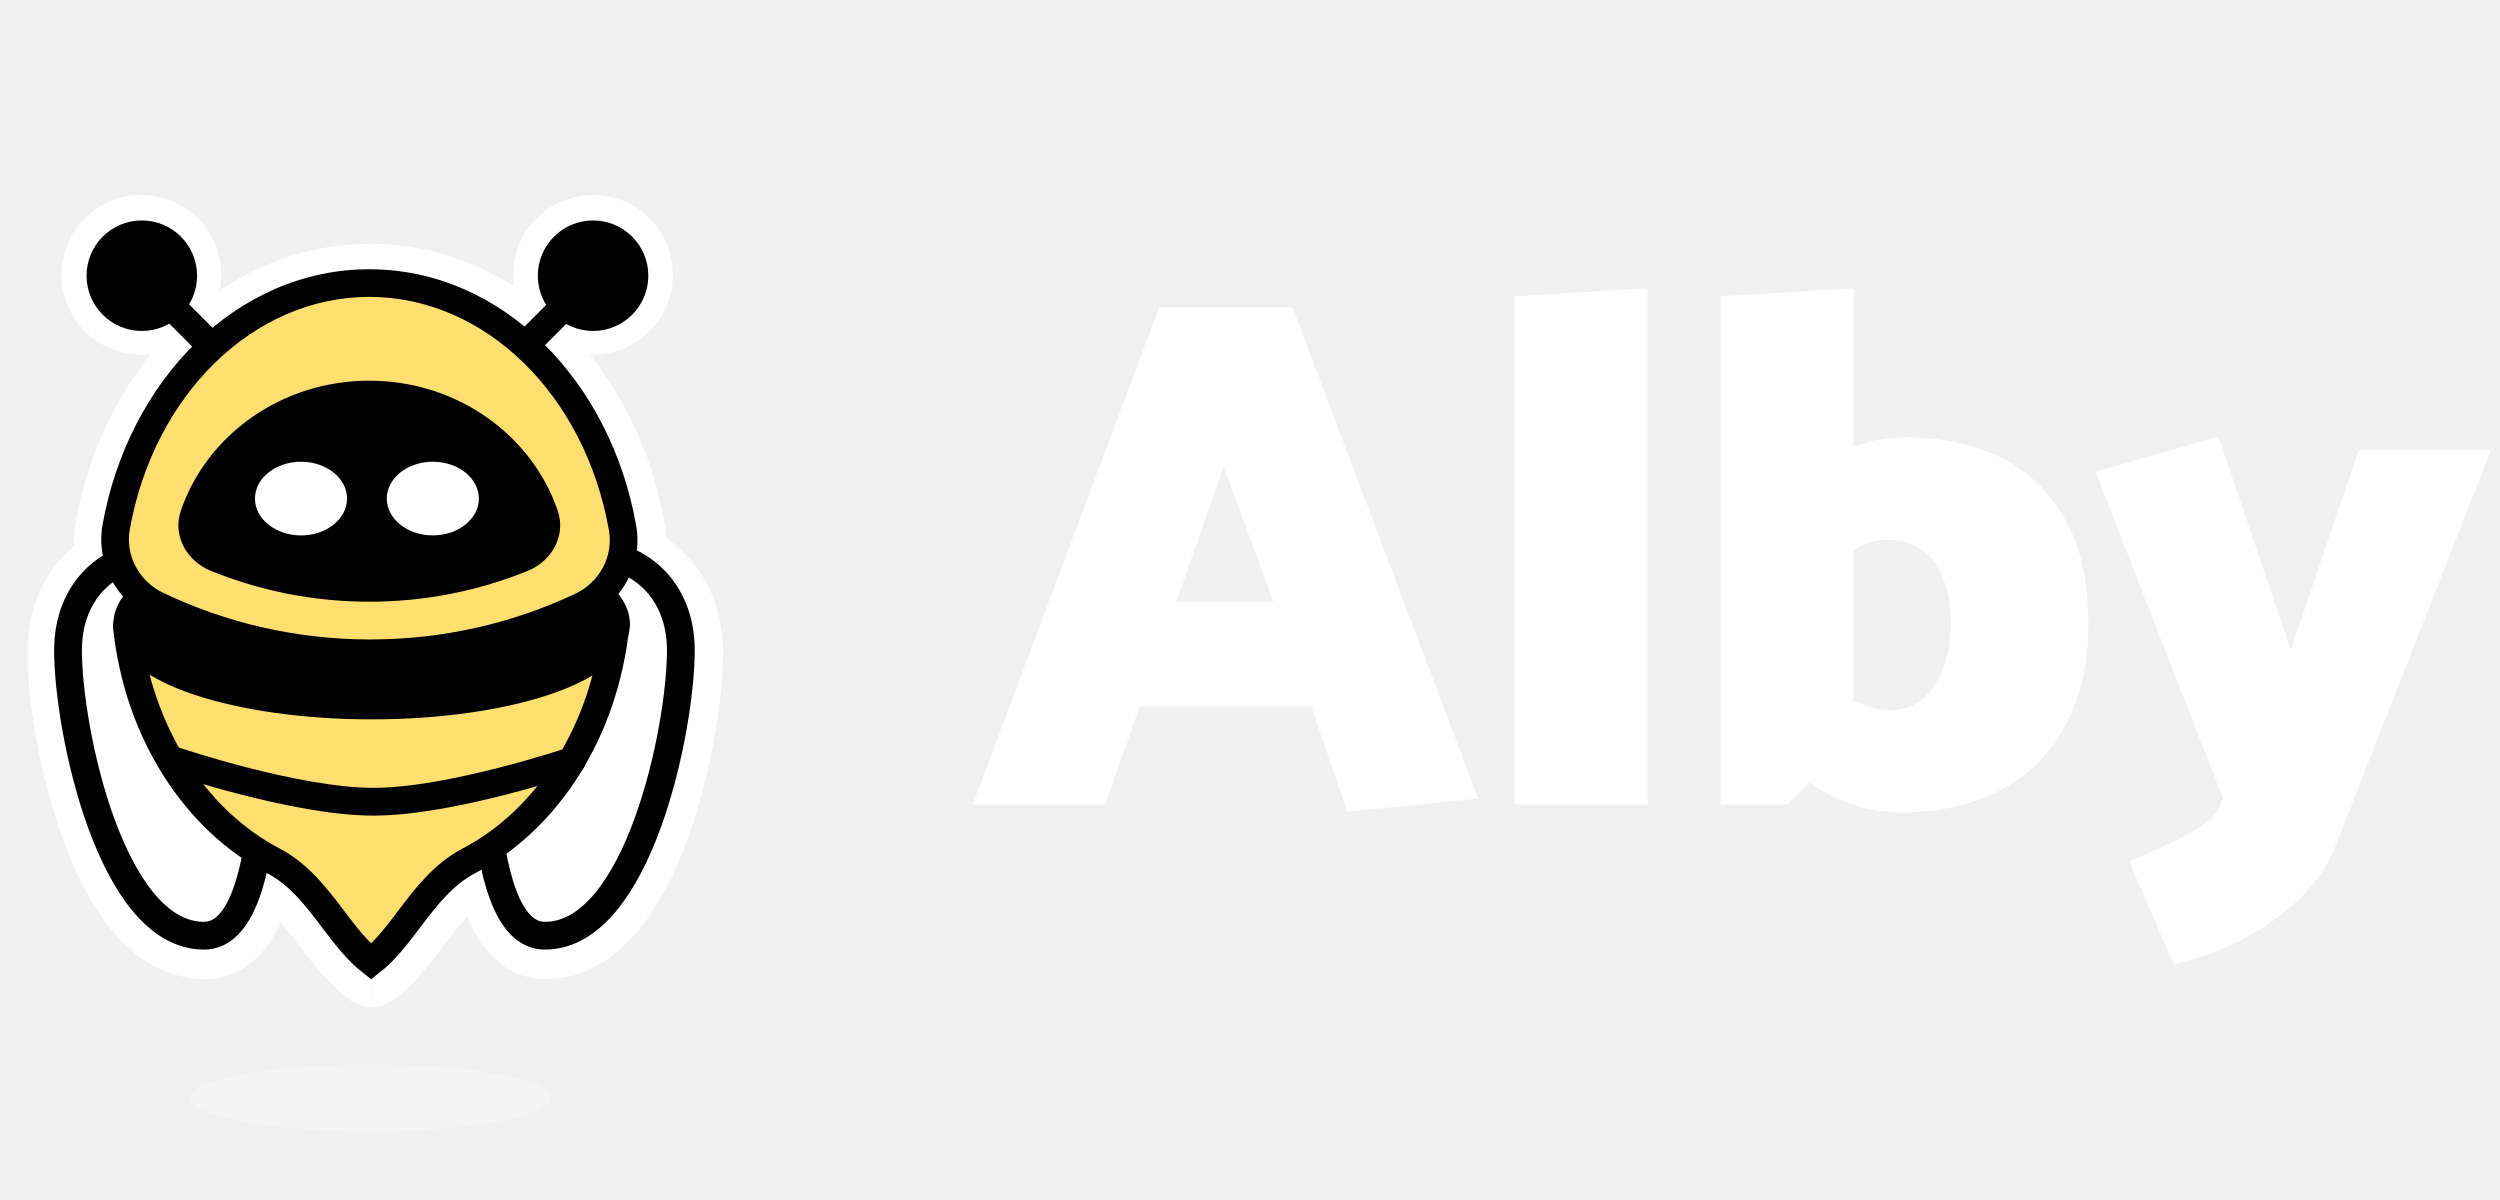
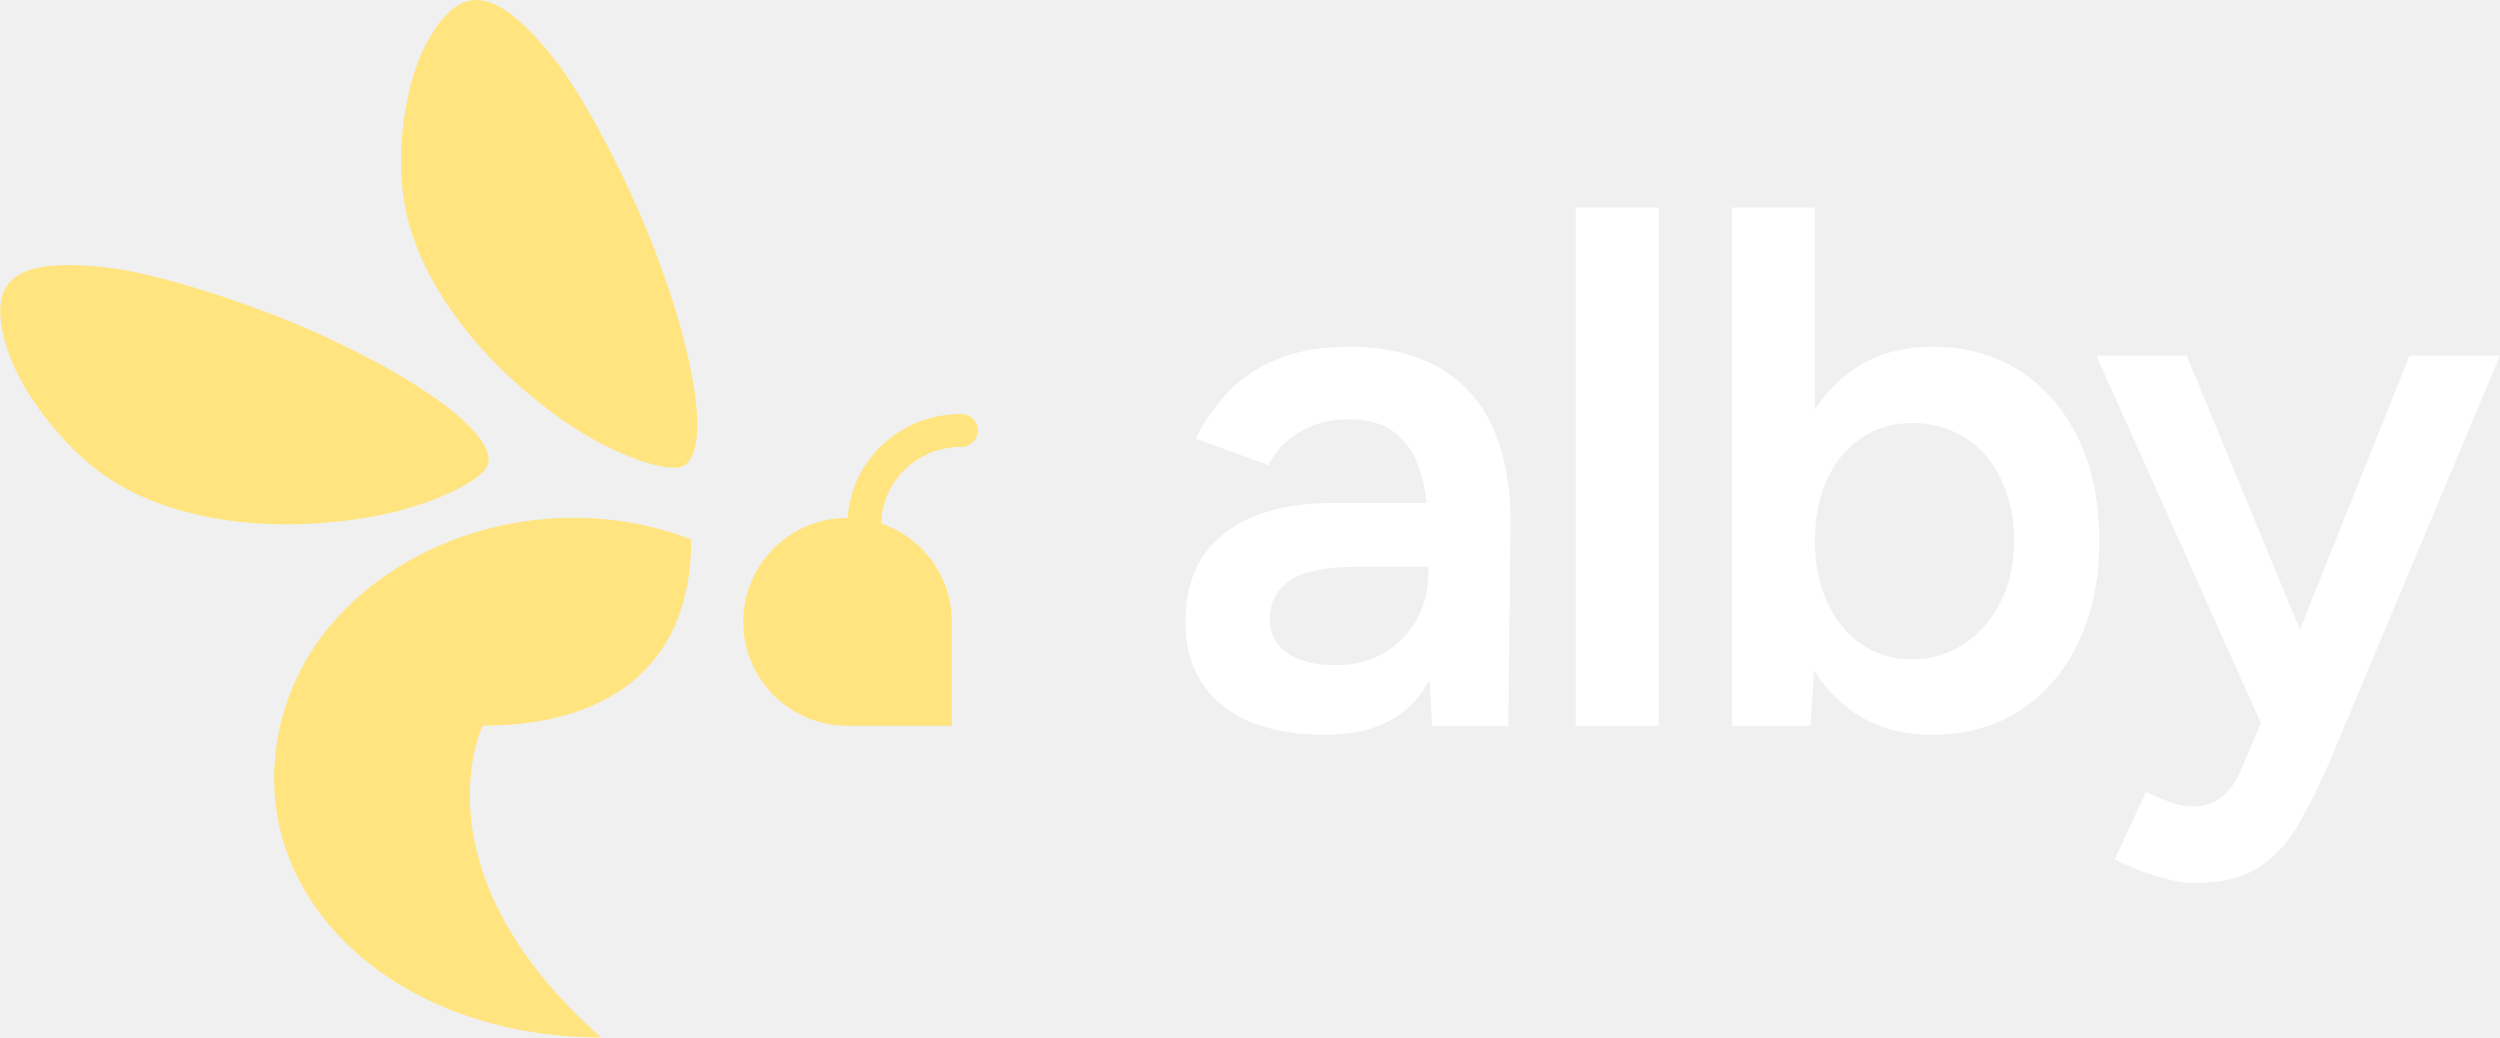
- <svg xmlns="http://www.w3.org/2000/svg" width="1094" height="525" fill="none" viewBox="0 0 1094 525">
-   <path fill="#fff" d="m172.452 437.295-9.886-13.277v16.635c3.762.128 7.416-1.525 9.886-3.358" />
-   <path fill="#fff" fill-rule="evenodd" d="M63.777 157.807c-15.16 19.793-25.838 44.042-30.572 70.471a49.2 49.2 0 0 0-.74 10.501 56 56 0 0 0-2.693 2.438c-11.574 11.176-17.794 26.794-17.794 44.488 0 19.309 5.043 52.536 15.49 81.301 5.228 14.396 12.25 28.932 21.622 40.197 9.388 11.288 22.854 21.201 40.506 21.201 18.143 0 28.065-13.507 33.255-24.804 2.706 3.066 5.479 6.659 8.594 10.76l.418.55c5.429 7.152 12.054 15.881 20.818 22.386 2.469 1.833 5.832 3.357 9.885 3.357v-16.635l9.886 13.277c8.757-6.5 15.38-15.223 20.808-22.372l.427-.562c3.963-5.218 7.372-9.612 10.793-13.148 4.855 11.681 14.857 27.191 34.299 27.191 17.651 0 31.118-9.913 40.506-21.201 9.371-11.265 16.394-25.801 21.622-40.197 10.447-28.765 15.491-61.992 15.491-81.301 0-17.694-6.221-33.312-17.795-44.488a56 56 0 0 0-7.143-5.843 49 49 0 0 0-.711-6.601c-4.685-26.608-15.393-51.025-30.636-70.937l-.157-.204a146 146 0 0 0-4.289-5.324l1.064-1.063-8.557-8.545.002-.001 6.593-6.583-1.537-2.46.842-1.505-2.736-1.525-1.662-2.66-1.468.915-2.122-1.183-6.469 6.459-.208.207-3.468 2.162 1.684-2.047a131 131 0 0 0-8.808-6.626 128 128 0 0 0-5.045-3.297c-18.263-11.324-39.276-17.872-61.838-17.872-23.275 0-44.9 6.968-63.557 18.957q-2.045 1.314-4.04 2.707a131 131 0 0 0-8.822 6.732l.948 1.136-3.464-2.102-8.557 8.545-.104-.103v-.001l8.532-8.519.127.078-.102-.103-6.552-6.542-2.21 1.268-1.477-.896-1.63 2.678-2.717 1.559.86 1.495-1.446 2.377 6.615 6.606 1.063 1.846a143 143 0 0 0-7.752 8.563 147 147 0 0 0-3.872 4.842m29.183 3.233 3.884-3.927 4.166-3.467c17.369-14.453 38.304-22.795 60.924-22.795 22.363 0 43.077 8.154 60.327 22.302l4.193 3.439 3.907 3.899c18.226 18.187 31.462 43.568 36.552 72.467.453 2.575.494 5.112.175 7.56l-1.109 8.52 7.695 3.844a32.5 32.5 0 0 1 8.102 5.705c6.34 6.122 10.418 15.213 10.418 27.118 0 16.396-4.516 46.84-14.039 73.063-4.761 13.107-10.626 24.745-17.489 32.995-6.863 8.252-14.146 12.475-21.887 12.475-2.364 0-4.283-.844-6.326-2.958-2.293-2.372-4.435-6.105-6.252-10.931-1.238-3.286-2.343-7.088-3.315-11.348l-3.601-15.776-14.127 7.927a95 95 0 0 1-2.542 1.375c-12.497 6.514-20.966 17.677-27.599 26.42l-.615.811c-4.294 5.652-7.958 10.405-11.836 14.215-3.878-3.81-7.543-8.563-11.836-14.215l-.614-.808c-6.631-8.743-15.097-19.904-27.591-26.417l-13.74-7.165-3.627 15.047c-.891 3.697-1.887 7.021-2.984 9.934-1.817 4.826-3.96 8.559-6.252 10.931-2.043 2.114-3.962 2.958-6.326 2.958-7.741 0-15.024-4.223-21.887-12.475-6.863-8.25-12.728-19.888-17.488-32.995-9.524-26.223-14.04-56.667-14.04-73.063 0-11.905 4.079-20.996 10.417-27.118a32.2 32.2 0 0 1 5.155-4.044l7.05-4.457-1.667-8.164a24.9 24.9 0 0 1-.105-9.389c5.091-28.431 18.074-53.436 35.929-71.493" clip-rule="evenodd" />
-   <circle cx="61.882" cy="120.27" r="34.934" fill="#fff" />
-   <circle cx="259.506" cy="120.27" r="34.934" fill="#fff" />
-   <ellipse cx="162.231" cy="480.452" fill="#fff" opacity=".3" rx="78.984" ry="14.582" />
-   <path fill="#fff" stroke="#000" stroke-width="12.151" d="M238.43 409.465c40.895 0 59.509-90.536 59.509-124.864 0-26.756-18.466-42.972-42.743-42.972-24.125 0-43.71 10.372-43.953 23.216-.001 33.897-5.968 144.62 27.187 144.62Zm-149.159 0c-40.895 0-59.51-90.536-59.51-124.864 0-26.756 18.467-42.972 42.743-42.972 24.125 0 43.711 10.372 43.954 23.216.001 33.897 5.968 144.62-27.187 144.62Z" />
-   <path fill="#ffdf6f" stroke="#000" stroke-width="12.09" d="M55.476 273.994v-.002c-.044-.418.041-.66.128-.818.102-.187.297-.409.624-.595.676-.384 1.624-.454 2.506.063 30.307 17.764 65.264 27.948 103.269 27.948 38.012 0 73.617-10.382 104.119-28.457.876-.519 1.821-.455 2.5-.073.328.185.524.407.628.594.088.159.174.402.132.821-4.719 46.758-30.081 85.415-64.171 103.209-11.26 5.878-19.002 16.089-25.802 25.058l-.364.48-.001.002c-5.527 7.291-10.529 13.82-16.642 18.631-6.113-4.811-11.115-11.34-16.642-18.631l-.001-.002-.365-.481c-6.8-8.968-14.542-19.179-25.801-25.057h-.001c-33.96-17.725-59.257-56.158-64.116-102.69Z" />
-   <ellipse cx="162.635" cy="273.069" fill="#000" stroke="#000" stroke-width="12.151" rx="106.932" ry="35.644" />
-   <path stroke="#000" stroke-linecap="round" stroke-width="12.151" d="M76.765 333.016s52.744 17.822 86.68 17.822 86.68-17.822 86.68-17.822" />
-   <circle cx="24.179" cy="24.179" r="24.179" fill="#000" transform="matrix(-1 0 0 1 86.24 96.469)" />
-   <path stroke="#000" stroke-width="12.09" d="m58.03 117.021 45.136 45.135" />
-   <circle cx="259.525" cy="120.648" r="24.179" fill="#000" />
-   <path stroke="#000" stroke-width="12.09" d="m263.958 117.021-45.135 45.135" />
-   <path fill="#ffdf6f" fill-rule="evenodd" d="M68.924 264.933c-13.032-6.204-20.616-20.136-18.076-34.343 10.904-60.981 56.347-106.718 110.751-106.718 54.535 0 100.066 45.959 110.829 107.161 2.503 14.234-5.143 28.159-18.219 34.313-27.981 13.167-59.235 20.528-92.207 20.528-33.315 0-64.876-7.515-93.078-20.941" clip-rule="evenodd" />
-   <path fill="#000" d="m272.428 231.033 5.954-1.047zm-203.504 33.9-2.599 5.458zm-12.125-33.279c10.536-58.924 54.09-101.737 104.8-101.737v-12.09c-58.097 0-105.43 48.661-116.701 111.699zm104.8-101.737c50.832 0 94.475 43.022 104.876 102.163l11.907-2.094c-11.126-63.263-58.545-112.159-116.783-112.159zm90.036 129.959c-27.193 12.797-57.569 19.953-89.633 19.953v12.089c33.881 0 66.011-7.564 94.781-21.103zm-89.633 19.953c-32.398 0-63.072-7.306-90.48-20.354l-5.196 10.916c28.997 13.805 61.443 21.527 95.676 21.527zm104.473-47.749c2.006 11.412-4.104 22.744-14.84 27.796l5.148 10.939c15.416-7.255 24.598-23.773 21.599-40.829zm-221.577-2.554c-3.045 17.025 6.064 33.551 21.428 40.865l5.196-10.916c-10.7-5.094-16.76-16.431-14.723-27.821z" />
-   <path fill="#000" fill-rule="evenodd" d="M92.176 249.773c-10.49-4.273-16.713-15.434-13.078-26.161 11.21-33.083 43.909-57.023 82.501-57.023s71.291 23.94 82.5 57.023c3.635 10.728-2.587 21.889-13.077 26.161-21.425 8.725-44.863 13.533-69.423 13.533s-47.998-4.808-69.423-13.533" clip-rule="evenodd" />
-   <ellipse cx="189.405" cy="218.171" fill="#fff" rx="20.149" ry="16.12" />
-   <ellipse cx="131.723" cy="218.181" fill="#fff" rx="20.149" ry="16.12" />
-   <path fill="#fff" d="M557.242 263.387h-42.547l20.794-59.181zm-49.904-128.92L425.763 352h57.902l15.035-42.867h75.177l15.675 46.066 57.263-5.758-81.255-214.974zM721.012 352V126.15l-58.222 3.519V352zm61.343 0 28.791-29.111V126.15l-58.222 3.519V352zm9.917-94.691q9.277-9.597 17.275-15.355 7.996-5.758 15.675-5.758 9.276 0 15.355 4.159 6.398 4.158 9.597 12.476 3.519 7.997 3.519 19.834 0 11.835-3.519 20.473t-9.277 13.116q-5.759 4.479-13.116 4.479-8.317 0-17.275-4.479-8.956-4.798-18.234-13.436l-16.315 34.23q8.957 10.236 17.914 16.635 9.277 6.077 18.555 8.957 9.597 2.879 19.194 2.879 24.632 0 42.866-9.277 18.555-9.277 28.792-27.832 10.556-18.553 10.556-46.065 0-27.832-10.556-45.746-10.237-17.915-28.152-26.552t-40.947-8.637q-11.837 0-23.033 4.158t-20.474 10.877q-8.957 6.398-14.715 13.436zm179.147 95.331q-1.6 4.479-8.317 8.957t-15.356 8.317a462 462 0 0 1-15.995 7.038l19.514 45.106q15.356-3.519 29.751-10.876 14.395-7.358 25.274-17.915c7.25-7.038 12.47-14.715 15.67-23.033l68.14-173.386h-57.9l-29.75 87.653-31.671-93.411-53.743 15.355 55.663 142.676z" />
+ <svg xmlns="http://www.w3.org/2000/svg" data-name="Layer 1" viewBox="0 0 2409.854 1000.1">
+   <path fill="#ffe480" d="M553.02 499.145c39.33-.084 78.735 7.425 113.278 20.889 0 129.907-89.245 179.467-201.018 179.47-.05.103-67.802 139.707 114.13 300.542-180.759 0-315.149-110.856-315.149-249.666 0-39.954 10.511-77.731 29.213-111.274 46.272-82.991 148.102-139.961 259.546-139.961m373.291-100.081c8.994 0 16.286 7.11 16.286 15.882s-7.291 15.883-16.286 15.883c-42.035 0-76.179 32.94-76.77 73.795 39.518 13.49 67.928 50.838 67.928 94.8v100.18H816.96c-55.509 0-100.509-44.852-100.509-100.18s45-100.18 100.51-100.18h.197c3.423-55.888 50.985-100.18 109.153-100.18m-919.5-62.88c-21.135-68.158 7.435-89.486 102.498-77.52 46.033 6.41 131.568 33.237 195.775 62.159 104.39 46.809 172.736 98.966 165.395 126.285-4.35 16.188-55.03 39.952-105.413 49.73-102.844 19.566-201.385 5.084-263.217-37.83-41.483-28.496-81.38-80.921-95.037-122.824m403.225-292.55c33.41-63.093 68.741-58.038 127.472 17.424 28.003 36.977 69.454 116.23 94.338 181.934 40.606 106.67 51.932 191.722 27.361 205.866-14.56 8.38-67.255-10.534-109.818-39.13-86.602-58.648-146.007-138.34-159.285-212.263-9.117-49.387-.138-114.577 19.932-153.832" />
+   <path fill="#fff" d="M1277.617 708.308c-42.832 0-76.026-9.515-99.583-28.555-23.558-19.028-35.337-45.92-35.337-80.666 0-37.12 12.493-65.43 37.478-84.949 24.985-19.508 59.842-29.268 104.58-29.268h95.658v61.392h-69.959c-31.89 0-54.253 4.406-67.103 13.206q-19.273 13.217-19.273 37.478c0 13.809 5.587 24.628 16.775 32.48 11.177 7.853 26.77 11.78 46.758 11.78 18.08 0 33.785-4.039 47.114-12.136q19.977-12.13 31.054-32.124c7.372-13.318 11.064-28.31 11.064-44.973h23.558c0 48.542-9.76 86.734-29.269 114.574-19.52 27.84-50.683 41.761-93.515 41.761m102.796-8.566-3.57-67.103v-116.36q0-36.405-7.495-61.034c-4.997-16.419-13.095-29.023-24.271-37.835-11.188-8.8-26.056-13.206-44.617-13.206q-25.698 0-44.973 10.708c-19.275 10.708-23.803 18.326-32.837 33.551l-69.959-25.699q11.414-23.557 30.34-43.902c12.604-13.564 28.554-24.383 47.828-32.48q28.912-12.134 69.601-12.136c34.734 0 63.768 6.781 87.091 20.345 23.312 13.563 40.568 32.96 51.755 58.179 11.176 25.23 16.776 55.681 16.776 91.374l-2.142 195.598zm138.479 0V200.04h79.952v499.702zm150.619 0V200.04h79.952v433.313l-4.283 66.389zm192.742 8.566c-29.982 0-55.803-7.741-77.453-23.2-21.662-15.46-38.192-37.232-49.614-65.318q-17.132-42.113-17.132-98.513c0-38.069 5.71-71.03 17.132-98.87s27.952-49.49 49.614-64.961c21.65-15.46 47.47-23.2 77.453-23.2 32.358 0 60.556 7.74 84.593 23.2 24.026 15.47 42.831 37.12 56.395 64.961 13.563 27.84 20.344 60.801 20.344 98.87q0 56.4-20.344 98.513c-13.564 28.086-32.37 49.858-56.395 65.317-24.037 15.46-52.235 23.201-84.593 23.201m-19.988-72.814c19.029 0 35.927-4.874 50.684-14.634 14.746-9.748 26.525-23.2 35.336-40.333 8.8-17.132 13.207-36.875 13.207-59.25 0-22.364-4.172-42.118-12.493-59.25-8.332-17.133-19.877-30.451-34.622-39.977-14.757-9.514-31.89-14.277-51.398-14.277-18.092 0-34.265 4.763-48.543 14.277-14.276 9.526-25.341 22.844-33.194 39.976-7.852 17.133-11.779 36.887-11.779 59.25 0 22.376 3.927 42.119 11.78 59.251 7.852 17.133 18.794 30.585 32.836 40.333 14.032 9.76 30.094 14.634 48.186 14.634m338.368 64.248-159.905-356.93h87.091l124.212 300.535 25.699 56.395zM2117.1 851.08c-11.422 0-24.16-2.142-38.192-6.425a239 239 0 0 1-40.333-16.419l29.982-64.96c9.035 4.283 17.367 7.729 24.985 10.35 7.607 2.61 13.798 3.926 18.56 3.926 11.422 0 21.059-2.978 28.912-8.923 7.852-5.956 14.154-14.634 18.917-26.056l42.118-98.512 120.642-301.249h87.09l-165.615 394.764c-9.994 22.844-20.11 42.832-30.338 59.965-10.24 17.132-22.967 30.338-38.192 39.619-15.237 9.28-34.745 13.92-58.536 13.92" />
</svg>
